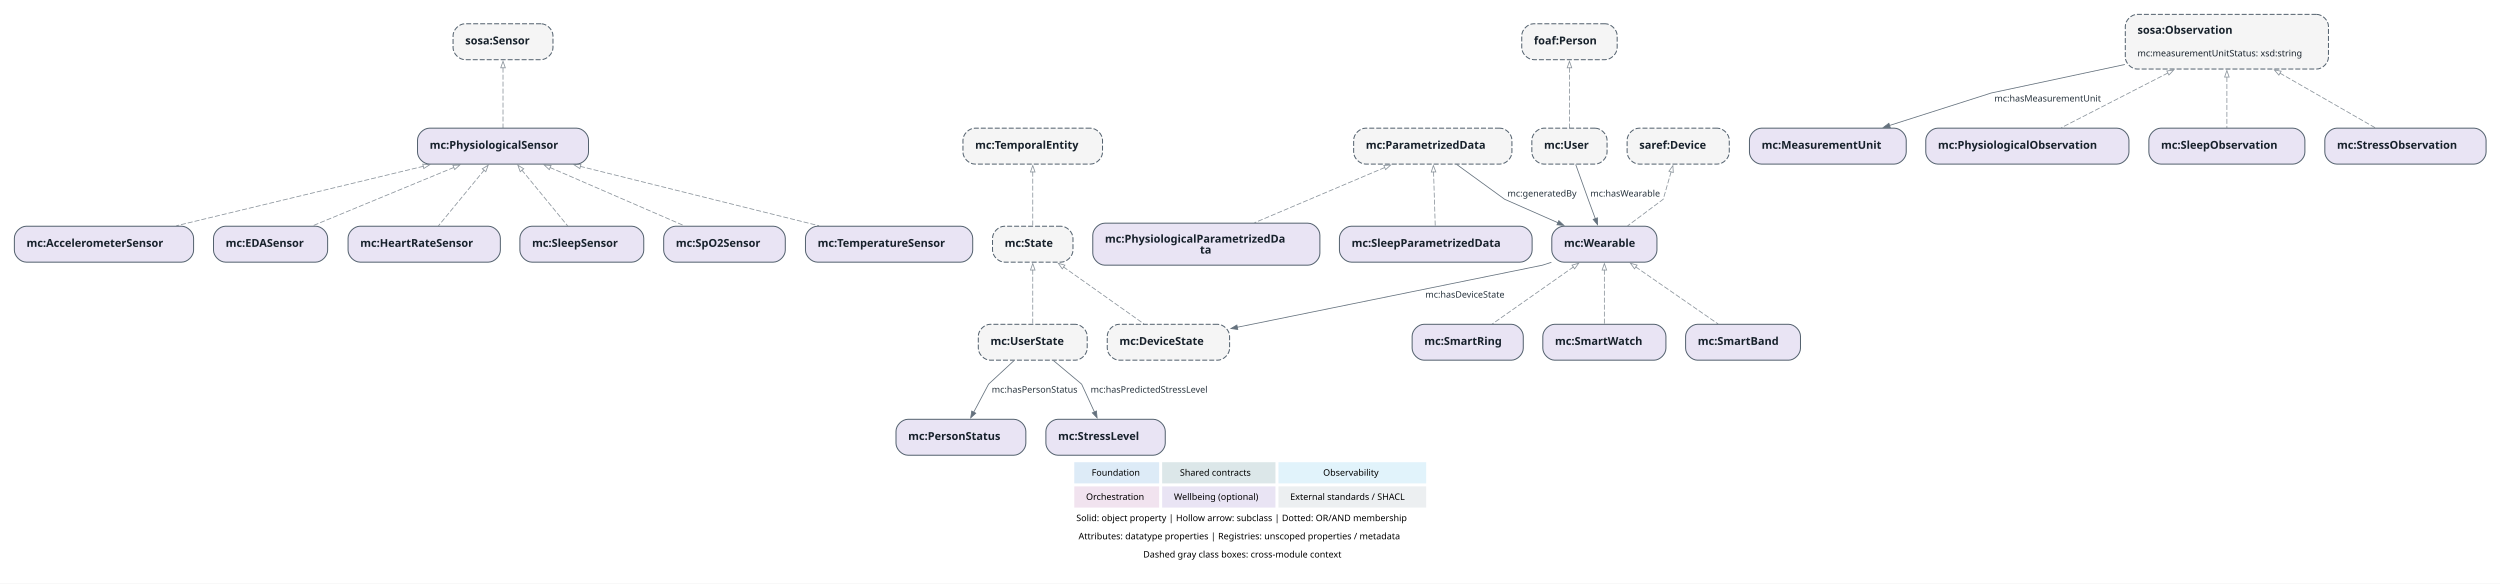
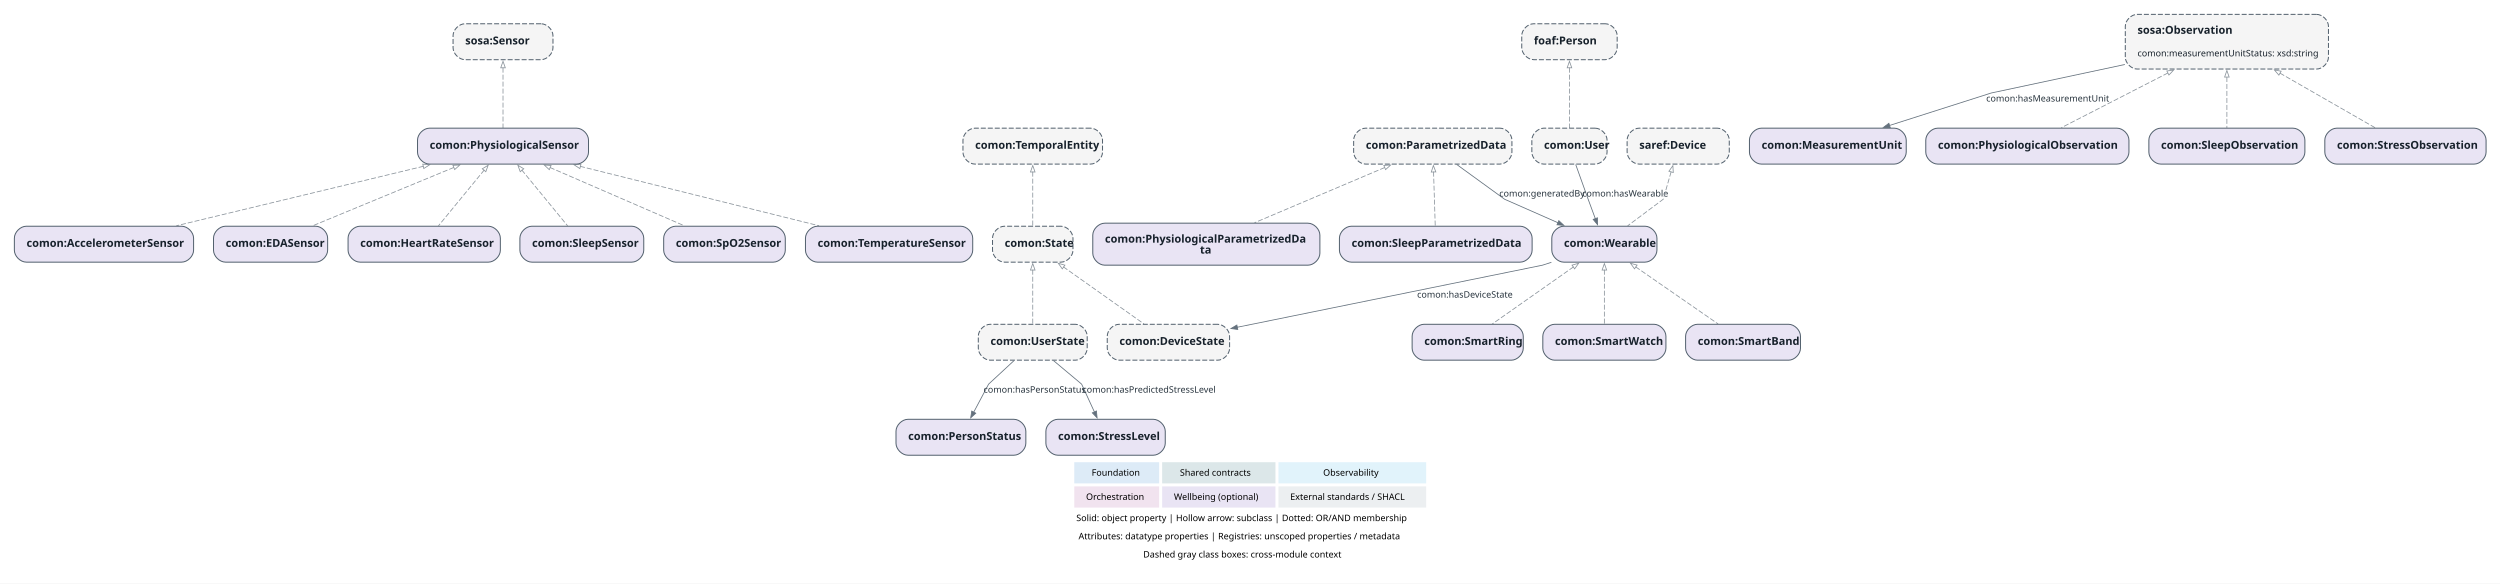
<svg xmlns="http://www.w3.org/2000/svg" xmlns:xlink="http://www.w3.org/1999/xlink" width="2506pt" height="585pt" viewBox="0.00 0.00 2506.00 585.00">
  <g id="graph0" class="graph" transform="scale(1 1) rotate(0) translate(14.4 570.56)">
    <polygon fill="white" stroke="none" points="-14.4,14.4 -14.4,-570.56 2492.05,-570.56 2492.05,14.4 -14.4,14.4" />
    <polygon fill="#ddebf7" stroke="none" points="1062.45,-86 1062.45,-107.25 1147.53,-107.25 1147.53,-86 1062.45,-86" />
    <text xml:space="preserve" text-anchor="start" x="1079.87" y="-93.7" font-family="sans-Serif" font-size="9.00">Foundation</text>
    <polygon fill="#dce7e9" stroke="none" points="1150.53,-86 1150.53,-107.25 1264.12,-107.25 1264.12,-86 1150.53,-86" />
    <text xml:space="preserve" text-anchor="start" x="1168.32" y="-93.7" font-family="sans-Serif" font-size="9.00">Shared contracts</text>
    <polygon fill="#e1f3fb" stroke="none" points="1267.12,-86 1267.12,-107.25 1415.2,-107.25 1415.2,-86 1267.12,-86" />
    <text xml:space="preserve" text-anchor="start" x="1311.91" y="-93.7" font-family="sans-Serif" font-size="9.00">Observability</text>
    <polygon fill="#f1e3ef" stroke="none" points="1062.45,-61.75 1062.45,-83 1147.53,-83 1147.53,-61.75 1062.45,-61.75" />
    <text xml:space="preserve" text-anchor="start" x="1074.24" y="-69.45" font-family="sans-Serif" font-size="9.00">Orchestration</text>
    <polygon fill="#e9e4f4" stroke="none" points="1150.53,-61.75 1150.53,-83 1264.12,-83 1264.12,-61.75 1150.53,-61.75" />
    <text xml:space="preserve" text-anchor="start" x="1162.32" y="-69.45" font-family="sans-Serif" font-size="9.00">Wellbeing (optional)</text>
    <polygon fill="#eceff1" stroke="none" points="1267.12,-61.75 1267.12,-83 1415.2,-83 1415.2,-61.75 1267.12,-61.75" />
    <text xml:space="preserve" text-anchor="start" x="1278.91" y="-69.45" font-family="sans-Serif" font-size="9.00">External standards / SHACL</text>
    <text xml:space="preserve" text-anchor="start" x="1064.45" y="-48.2" font-family="sans-Serif" font-size="9.00">Solid: object property | Hollow arrow: subclass | Dotted: OR/AND membership</text>
    <text xml:space="preserve" text-anchor="start" x="1066.7" y="-29.95" font-family="sans-Serif" font-size="9.00">Attributes: datatype properties | Registries: unscoped properties / metadata</text>
    <text xml:space="preserve" text-anchor="start" x="1131.57" y="-11.7" font-family="sans-Serif" font-size="9.00">Dashed gray class boxes: cross-module context</text>
    <g id="edge12" class="edge">
      <path fill="none" stroke="#8a939b" stroke-width="0.8" stroke-dasharray="5,2" d="M1373.72,-402.67C1335.27,-386.36 1281.61,-363.6 1243.11,-347.27" />
      <polygon fill="none" stroke="#8a939b" stroke-width="0.8" points="1372.73,-404.73 1379.6,-405.17 1374.51,-400.54 1372.73,-404.73" />
    </g>
    <g id="edge15" class="edge">
      <path fill="none" stroke="#8a939b" stroke-width="0.8" stroke-dasharray="5,2" d="M1422.59,-398.47C1423.12,-381.5 1423.81,-359.34 1424.28,-344.18" />
      <polygon fill="none" stroke="#8a939b" stroke-width="0.8" points="1420.33,-398.09 1422.4,-404.66 1424.88,-398.23 1420.33,-398.09" />
    </g>
    <g id="edge1" class="edge">
      <g id="a_edge1">
        <a xlink:title="http://example.org/monitoringcontinuum#generatedBy">
          <path fill="none" stroke="#64717d" stroke-width="0.8" d="M1445.8,-405.68C1466.74,-390.48 1493.82,-370.83 1493.82,-370.83 1493.82,-370.83 1521.23,-358.76 1547.35,-347.26" />
          <polygon fill="#64717d" stroke="#64717d" stroke-width="0.8" points="1548.16,-349.39 1553.19,-344.68 1546.33,-345.22 1548.16,-349.39" />
        </a>
      </g>
-       <text xml:space="preserve" text-anchor="middle" x="1531.32" y="-373.53" font-family="sans-Serif" font-size="9.00" fill="#26323c">mc:generatedBy</text>
+       <text xml:space="preserve" text-anchor="middle" x="1531.32" y="-373.53" font-family="sans-Serif" font-size="9.00" fill="#26323c">comon:generatedBy</text>
    </g>
    <g id="edge7" class="edge">
      <path fill="none" stroke="#8a939b" stroke-width="0.8" stroke-dasharray="5,2" d="M410.07,-403.88C337.83,-386.49 232.31,-361.09 162.4,-344.26" />
      <polygon fill="none" stroke="#8a939b" stroke-width="0.8" points="409.36,-406.05 416.21,-405.36 410.42,-401.63 409.36,-406.05" />
    </g>
    <g id="edge9" class="edge">
      <path fill="none" stroke="#8a939b" stroke-width="0.8" stroke-dasharray="5,2" d="M440.53,-402.71C398.57,-385.37 338.92,-360.72 299.1,-344.26" />
      <polygon fill="none" stroke="#8a939b" stroke-width="0.8" points="439.64,-404.8 446.51,-405.18 441.37,-400.59 439.64,-404.8" />
    </g>
    <g id="edge10" class="edge">
      <path fill="none" stroke="#8a939b" stroke-width="0.8" stroke-dasharray="5,2" d="M471.13,-400.29C457.03,-383.1 437.98,-359.89 425.09,-344.18" />
      <polygon fill="none" stroke="#8a939b" stroke-width="0.8" points="469.05,-401.35 474.93,-404.93 472.57,-398.46 469.05,-401.35" />
    </g>
    <g id="edge16" class="edge">
      <path fill="none" stroke="#8a939b" stroke-width="0.8" stroke-dasharray="5,2" d="M508.52,-400.29C522.62,-383.1 541.67,-359.89 554.56,-344.18" />
      <polygon fill="none" stroke="#8a939b" stroke-width="0.8" points="507.08,-398.46 504.72,-404.93 510.6,-401.35 507.08,-398.46" />
    </g>
    <g id="edge20" class="edge">
      <path fill="none" stroke="#8a939b" stroke-width="0.8" stroke-dasharray="5,2" d="M536.79,-402.71C576.78,-385.37 633.61,-360.72 671.55,-344.26" />
      <polygon fill="none" stroke="#8a939b" stroke-width="0.8" points="536.2,-400.49 531.14,-405.16 538.01,-404.66 536.2,-400.49" />
    </g>
    <g id="edge23" class="edge">
      <path fill="none" stroke="#8a939b" stroke-width="0.8" stroke-dasharray="5,2" d="M566.99,-403.88C636.88,-386.49 738.97,-361.09 806.61,-344.26" />
      <polygon fill="none" stroke="#8a939b" stroke-width="0.8" points="566.84,-401.57 561.08,-405.35 567.94,-405.99 566.84,-401.57" />
    </g>
    <g id="edge8" class="edge">
      <path fill="none" stroke="#8a939b" stroke-width="0.8" stroke-dasharray="5,2" d="M1051.46,-303.1C1075.91,-285.79 1109.72,-261.85 1132.38,-245.81" />
      <polygon fill="none" stroke="#8a939b" stroke-width="0.8" points="1050.43,-301.04 1046.44,-306.65 1053.06,-304.75 1050.43,-301.04" />
    </g>
    <g id="edge25" class="edge">
      <path fill="none" stroke="#8a939b" stroke-width="0.8" stroke-dasharray="5,2" d="M1020.82,-300.18C1020.82,-283.21 1020.82,-261.05 1020.82,-245.89" />
      <polygon fill="none" stroke="#8a939b" stroke-width="0.8" points="1018.55,-299.86 1020.83,-306.36 1023.1,-299.86 1018.55,-299.86" />
    </g>
    <g id="edge21" class="edge">
      <path fill="none" stroke="#8a939b" stroke-width="0.8" stroke-dasharray="5,2" d="M1020.82,-398.47C1020.82,-381.5 1020.82,-359.34 1020.82,-344.18" />
      <polygon fill="none" stroke="#8a939b" stroke-width="0.8" points="1018.55,-398.15 1020.83,-404.65 1023.1,-398.15 1018.55,-398.15" />
    </g>
    <g id="edge6" class="edge">
      <g id="a_edge6">
        <a xlink:title="http://example.org/monitoringcontinuum#hasWearable">
          <path fill="none" stroke="#64717d" stroke-width="0.8" d="M1565.07,-405.68C1570.52,-390.48 1577.57,-370.83 1577.57,-370.83 1577.57,-370.83 1581.06,-361.37 1584.81,-351.22" />
          <polygon fill="#64717d" stroke="#64717d" stroke-width="0.8" points="1586.87,-352.22 1586.98,-345.33 1582.6,-350.64 1586.87,-352.22" />
        </a>
      </g>
-       <text xml:space="preserve" text-anchor="middle" x="1614.7" y="-373.53" font-family="sans-Serif" font-size="9.00" fill="#26323c">mc:hasWearable</text>
+       <text xml:space="preserve" text-anchor="middle" x="1614.7" y="-373.53" font-family="sans-Serif" font-size="9.00" fill="#26323c">comon:hasWearable</text>
    </g>
    <g id="edge4" class="edge">
      <g id="a_edge4">
        <a xlink:title="http://example.org/monitoringcontinuum#hasPersonStatus">
          <path fill="none" stroke="#64717d" stroke-width="0.8" d="M1002.06,-209.11C990,-197.94 976.57,-185.5 976.57,-185.5 976.57,-185.5 968.87,-170.99 961.58,-157.26" />
          <polygon fill="#64717d" stroke="#64717d" stroke-width="0.8" points="963.69,-156.39 958.63,-151.72 959.67,-158.53 963.69,-156.39" />
        </a>
      </g>
-       <text xml:space="preserve" text-anchor="middle" x="1022.7" y="-176.95" font-family="sans-Serif" font-size="9.00" fill="#26323c">mc:hasPersonStatus</text>
+       <text xml:space="preserve" text-anchor="middle" x="1022.7" y="-176.95" font-family="sans-Serif" font-size="9.00" fill="#26323c">comon:hasPersonStatus</text>
    </g>
    <g id="edge5" class="edge">
      <g id="a_edge5">
        <a xlink:title="http://example.org/monitoringcontinuum#hasPredictedStressLevel">
          <path fill="none" stroke="#64717d" stroke-width="0.8" d="M1041.61,-209.11C1054.96,-197.94 1069.82,-185.5 1069.82,-185.5 1069.82,-185.5 1076.37,-171.25 1082.63,-157.63" />
          <polygon fill="#64717d" stroke="#64717d" stroke-width="0.8" points="1084.68,-158.61 1085.33,-151.75 1080.55,-156.71 1084.68,-158.61" />
        </a>
      </g>
-       <text xml:space="preserve" text-anchor="middle" x="1137.42" y="-176.95" font-family="sans-Serif" font-size="9.00" fill="#26323c">mc:hasPredictedStressLevel</text>
+       <text xml:space="preserve" text-anchor="middle" x="1137.42" y="-176.95" font-family="sans-Serif" font-size="9.00" fill="#26323c">comon:hasPredictedStressLevel</text>
    </g>
    <g id="edge2" class="edge">
      <g id="a_edge2">
        <a xlink:title="http://example.org/monitoringcontinuum#hasDeviceState">
          <path fill="none" stroke="#64717d" stroke-width="0.8" d="M1540.71,-307.62C1535.35,-305.89 1531.82,-304.75 1531.82,-304.75 1531.82,-304.75 1333.91,-264.51 1225.65,-242.49" />
          <polygon fill="#64717d" stroke="#64717d" stroke-width="0.8" points="1226.34,-240.31 1219.52,-241.25 1225.43,-244.77 1226.34,-240.31" />
        </a>
      </g>
-       <text xml:space="preserve" text-anchor="middle" x="1454.03" y="-272.2" font-family="sans-Serif" font-size="9.00" fill="#26323c">mc:hasDeviceState</text>
+       <text xml:space="preserve" text-anchor="middle" x="1454.03" y="-272.2" font-family="sans-Serif" font-size="9.00" fill="#26323c">comon:hasDeviceState</text>
    </g>
    <g id="edge17" class="edge">
      <path fill="none" stroke="#8a939b" stroke-width="0.8" stroke-dasharray="5,2" d="M1625.13,-303.1C1650.13,-285.79 1684.68,-261.85 1707.84,-245.81" />
      <polygon fill="none" stroke="#8a939b" stroke-width="0.8" points="1624.04,-301.09 1619.99,-306.66 1626.63,-304.83 1624.04,-301.09" />
    </g>
    <g id="edge18" class="edge">
      <path fill="none" stroke="#8a939b" stroke-width="0.8" stroke-dasharray="5,2" d="M1562.97,-303.1C1538.33,-285.79 1504.28,-261.85 1481.45,-245.81" />
      <polygon fill="none" stroke="#8a939b" stroke-width="0.8" points="1561.4,-304.78 1568.02,-306.66 1564.01,-301.06 1561.4,-304.78" />
    </g>
    <g id="edge19" class="edge">
      <path fill="none" stroke="#8a939b" stroke-width="0.8" stroke-dasharray="5,2" d="M1593.82,-300.18C1593.82,-283.21 1593.82,-261.05 1593.82,-245.89" />
      <polygon fill="none" stroke="#8a939b" stroke-width="0.8" points="1591.55,-299.86 1593.83,-306.36 1596.1,-299.86 1591.55,-299.86" />
    </g>
    <g id="edge3" class="edge">
      <g id="a_edge3">
        <a xlink:title="http://example.org/monitoringcontinuum#hasMeasurementUnit">
          <path fill="none" stroke="#64717d" stroke-width="0.8" d="M2115.58,-505.93C2051.73,-492.3 1981.57,-477.33 1981.57,-477.33 1981.57,-477.33 1925.85,-459.55 1879.42,-444.73" />
          <polygon fill="#64717d" stroke="#64717d" stroke-width="0.8" points="1880.39,-442.66 1873.5,-442.85 1879.01,-446.99 1880.39,-442.66" />
        </a>
      </g>
-       <text xml:space="preserve" text-anchor="middle" x="2038.2" y="-468.78" font-family="sans-Serif" font-size="9.00" fill="#26323c">mc:hasMeasurementUnit</text>
+       <text xml:space="preserve" text-anchor="middle" x="2038.2" y="-468.78" font-family="sans-Serif" font-size="9.00" fill="#26323c">comon:hasMeasurementUnit</text>
    </g>
    <g id="edge11" class="edge">
      <path fill="none" stroke="#8a939b" stroke-width="0.8" stroke-dasharray="5,2" d="M2158.69,-497.39C2123.9,-479.53 2081.13,-457.58 2051.91,-442.57" />
      <polygon fill="none" stroke="#8a939b" stroke-width="0.8" points="2157.64,-499.41 2164.46,-500.35 2159.72,-495.36 2157.64,-499.41" />
    </g>
    <g id="edge14" class="edge">
      <path fill="none" stroke="#8a939b" stroke-width="0.8" stroke-dasharray="5,2" d="M2217.82,-493.39C2217.82,-476.23 2217.82,-456.22 2217.82,-442.31" />
      <polygon fill="none" stroke="#8a939b" stroke-width="0.8" points="2215.55,-493.33 2217.83,-499.83 2220.1,-493.33 2215.55,-493.33" />
    </g>
    <g id="edge22" class="edge">
      <path fill="none" stroke="#8a939b" stroke-width="0.8" stroke-dasharray="5,2" d="M2270.93,-497.29C2302.11,-479.4 2340.4,-457.44 2366.51,-442.47" />
      <polygon fill="none" stroke="#8a939b" stroke-width="0.8" points="2269.94,-495.23 2265.44,-500.44 2272.21,-499.18 2269.94,-495.23" />
    </g>
    <g id="edge13" class="edge">
      <path fill="none" stroke="#8a939b" stroke-width="0.8" stroke-dasharray="5,2" d="M489.82,-502.73C489.82,-483.96 489.82,-458.77 489.82,-442.24" />
      <polygon fill="none" stroke="#8a939b" stroke-width="0.8" points="487.55,-502.62 489.83,-509.12 492.1,-502.62 487.55,-502.62" />
    </g>
    <g id="edge24" class="edge">
      <path fill="none" stroke="#8a939b" stroke-width="0.8" stroke-dasharray="5,2" d="M1558.82,-502.73C1558.82,-483.96 1558.82,-458.77 1558.82,-442.24" />
      <polygon fill="none" stroke="#8a939b" stroke-width="0.8" points="1556.55,-502.62 1558.83,-509.12 1561.1,-502.62 1556.55,-502.62" />
    </g>
    <g id="edge26" class="edge">
      <path fill="none" stroke="#8a939b" stroke-width="0.8" stroke-dasharray="5,2" d="M1660.72,-398.32C1656.84,-384.82 1652.82,-370.83 1652.82,-370.83 1652.82,-370.83 1633.63,-356.51 1617.14,-344.2" />
      <polygon fill="none" stroke="#8a939b" stroke-width="0.8" points="1658.52,-398.9 1662.5,-404.52 1662.89,-397.64 1658.52,-398.9" />
    </g>
    <g id="node1" class="node">
      <g id="a_node1">
        <a xlink:title="http://example.org/monitoringcontinuum#AccelerometerSensor">
          <path fill="#e9e4f4" stroke="#52606d" d="M167.65,-343.79C167.65,-343.79 12,-343.79 12,-343.79 6,-343.79 0,-337.79 0,-331.79 0,-331.79 0,-319.79 0,-319.79 0,-313.79 6,-307.79 12,-307.79 12,-307.79 167.65,-307.79 167.65,-307.79 173.65,-307.79 179.65,-313.79 179.65,-319.79 179.65,-319.79 179.65,-331.79 179.65,-331.79 179.65,-337.79 173.65,-343.79 167.65,-343.79" />
          <polygon fill="#e9e4f4" stroke="none" points="7.2,-314.04 7.2,-337.54 172.45,-337.54 172.45,-314.04 7.2,-314.04" />
-           <text xml:space="preserve" text-anchor="start" x="12.2" y="-323.09" font-family="sans-Serif" font-weight="bold" font-size="11.00" fill="#17212b">mc:AccelerometerSensor</text>
+           <text xml:space="preserve" text-anchor="start" x="12.2" y="-323.09" font-family="sans-Serif" font-weight="bold" font-size="11.00" fill="#17212b">comon:AccelerometerSensor</text>
        </a>
      </g>
    </g>
    <g id="node2" class="node">
      <g id="a_node2">
        <a xlink:title="http://example.org/monitoringcontinuum#DeviceState">
          <path fill="#f5f5f5" stroke="#52606d" stroke-dasharray="5,2" d="M1206.15,-245.5C1206.15,-245.5 1107.5,-245.5 1107.5,-245.5 1101.5,-245.5 1095.5,-239.5 1095.5,-233.5 1095.5,-233.5 1095.5,-221.5 1095.5,-221.5 1095.5,-215.5 1101.5,-209.5 1107.5,-209.5 1107.5,-209.5 1206.15,-209.5 1206.15,-209.5 1212.15,-209.5 1218.15,-215.5 1218.15,-221.5 1218.15,-221.5 1218.15,-233.5 1218.15,-233.5 1218.15,-239.5 1212.15,-245.5 1206.15,-245.5" />
          <polygon fill="#f5f5f5" stroke="none" points="1102.7,-215.75 1102.7,-239.25 1210.95,-239.25 1210.95,-215.75 1102.7,-215.75" />
-           <text xml:space="preserve" text-anchor="start" x="1107.7" y="-224.8" font-family="sans-Serif" font-weight="bold" font-size="11.00" fill="#17212b">mc:DeviceState</text>
+           <text xml:space="preserve" text-anchor="start" x="1107.7" y="-224.8" font-family="sans-Serif" font-weight="bold" font-size="11.00" fill="#17212b">comon:DeviceState</text>
        </a>
      </g>
    </g>
    <g id="node3" class="node">
      <g id="a_node3">
        <a xlink:title="http://example.org/monitoringcontinuum#EDASensor">
          <path fill="#e9e4f4" stroke="#52606d" d="M302.02,-343.79C302.02,-343.79 211.62,-343.79 211.62,-343.79 205.62,-343.79 199.62,-337.79 199.62,-331.79 199.62,-331.79 199.62,-319.79 199.62,-319.79 199.62,-313.79 205.62,-307.79 211.62,-307.79 211.62,-307.79 302.02,-307.79 302.02,-307.79 308.02,-307.79 314.02,-313.79 314.02,-319.79 314.02,-319.79 314.02,-331.79 314.02,-331.79 314.02,-337.79 308.02,-343.79 302.02,-343.79" />
          <polygon fill="#e9e4f4" stroke="none" points="206.82,-314.04 206.82,-337.54 306.82,-337.54 306.82,-314.04 206.82,-314.04" />
-           <text xml:space="preserve" text-anchor="start" x="211.82" y="-323.09" font-family="sans-Serif" font-weight="bold" font-size="11.00" fill="#17212b">mc:EDASensor</text>
+           <text xml:space="preserve" text-anchor="start" x="211.82" y="-323.09" font-family="sans-Serif" font-weight="bold" font-size="11.00" fill="#17212b">comon:EDASensor</text>
        </a>
      </g>
    </g>
    <g id="node4" class="node">
      <g id="a_node4">
        <a xlink:title="http://example.org/monitoringcontinuum#HeartRateSensor">
          <path fill="#e9e4f4" stroke="#52606d" d="M475.15,-343.79C475.15,-343.79 346.5,-343.79 346.5,-343.79 340.5,-343.79 334.5,-337.79 334.5,-331.79 334.5,-331.79 334.5,-319.79 334.5,-319.79 334.5,-313.79 340.5,-307.79 346.5,-307.79 346.5,-307.79 475.15,-307.79 475.15,-307.79 481.15,-307.79 487.15,-313.79 487.15,-319.79 487.15,-319.79 487.15,-331.79 487.15,-331.79 487.15,-337.79 481.15,-343.79 475.15,-343.79" />
          <polygon fill="#e9e4f4" stroke="none" points="341.7,-314.04 341.7,-337.54 479.95,-337.54 479.95,-314.04 341.7,-314.04" />
-           <text xml:space="preserve" text-anchor="start" x="346.7" y="-323.09" font-family="sans-Serif" font-weight="bold" font-size="11.00" fill="#17212b">mc:HeartRateSensor</text>
+           <text xml:space="preserve" text-anchor="start" x="346.7" y="-323.09" font-family="sans-Serif" font-weight="bold" font-size="11.00" fill="#17212b">comon:HeartRateSensor</text>
        </a>
      </g>
    </g>
    <g id="node5" class="node">
      <g id="a_node5">
        <a xlink:title="http://example.org/monitoringcontinuum#MeasurementUnit">
          <path fill="#e9e4f4" stroke="#52606d" d="M1884.4,-442.08C1884.4,-442.08 1751.25,-442.08 1751.25,-442.08 1745.25,-442.08 1739.25,-436.08 1739.25,-430.08 1739.25,-430.08 1739.25,-418.08 1739.25,-418.08 1739.25,-412.08 1745.25,-406.08 1751.25,-406.08 1751.25,-406.08 1884.4,-406.08 1884.4,-406.08 1890.4,-406.08 1896.4,-412.08 1896.4,-418.08 1896.4,-418.08 1896.4,-430.08 1896.4,-430.08 1896.4,-436.08 1890.4,-442.08 1884.4,-442.08" />
          <polygon fill="#e9e4f4" stroke="none" points="1746.45,-412.33 1746.45,-435.83 1889.2,-435.83 1889.2,-412.33 1746.45,-412.33" />
-           <text xml:space="preserve" text-anchor="start" x="1751.45" y="-421.38" font-family="sans-Serif" font-weight="bold" font-size="11.00" fill="#17212b">mc:MeasurementUnit</text>
+           <text xml:space="preserve" text-anchor="start" x="1751.45" y="-421.38" font-family="sans-Serif" font-weight="bold" font-size="11.00" fill="#17212b">comon:MeasurementUnit</text>
        </a>
      </g>
    </g>
    <g id="node6" class="node">
      <g id="a_node6">
        <a xlink:title="http://example.org/monitoringcontinuum#ParametrizedData">
          <path fill="#f5f5f5" stroke="#52606d" stroke-dasharray="5,2" d="M1489.15,-442.08C1489.15,-442.08 1354.5,-442.08 1354.5,-442.08 1348.5,-442.08 1342.5,-436.08 1342.5,-430.08 1342.5,-430.08 1342.5,-418.08 1342.5,-418.08 1342.5,-412.08 1348.5,-406.08 1354.5,-406.08 1354.5,-406.08 1489.15,-406.08 1489.15,-406.08 1495.15,-406.08 1501.15,-412.08 1501.15,-418.08 1501.15,-418.08 1501.15,-430.08 1501.15,-430.08 1501.15,-436.08 1495.15,-442.08 1489.15,-442.08" />
          <polygon fill="#f5f5f5" stroke="none" points="1349.7,-412.33 1349.7,-435.83 1493.95,-435.83 1493.95,-412.33 1349.7,-412.33" />
-           <text xml:space="preserve" text-anchor="start" x="1354.7" y="-421.38" font-family="sans-Serif" font-weight="bold" font-size="11.00" fill="#17212b">mc:ParametrizedData</text>
+           <text xml:space="preserve" text-anchor="start" x="1354.7" y="-421.38" font-family="sans-Serif" font-weight="bold" font-size="11.00" fill="#17212b">comon:ParametrizedData</text>
        </a>
      </g>
    </g>
    <g id="node7" class="node">
      <g id="a_node7">
        <a xlink:title="http://example.org/monitoringcontinuum#PersonStatus">
          <path fill="#e9e4f4" stroke="#52606d" d="M1001.9,-150.25C1001.9,-150.25 895.75,-150.25 895.75,-150.25 889.75,-150.25 883.75,-144.25 883.75,-138.25 883.75,-138.25 883.75,-126.25 883.75,-126.25 883.75,-120.25 889.75,-114.25 895.75,-114.25 895.75,-114.25 1001.9,-114.25 1001.9,-114.25 1007.9,-114.25 1013.9,-120.25 1013.9,-126.25 1013.9,-126.25 1013.9,-138.25 1013.9,-138.25 1013.9,-144.25 1007.9,-150.25 1001.9,-150.25" />
          <polygon fill="#e9e4f4" stroke="none" points="890.95,-120.5 890.95,-144 1006.7,-144 1006.7,-120.5 890.95,-120.5" />
-           <text xml:space="preserve" text-anchor="start" x="895.95" y="-129.55" font-family="sans-Serif" font-weight="bold" font-size="11.00" fill="#17212b">mc:PersonStatus</text>
+           <text xml:space="preserve" text-anchor="start" x="895.95" y="-129.55" font-family="sans-Serif" font-weight="bold" font-size="11.00" fill="#17212b">comon:PersonStatus</text>
        </a>
      </g>
    </g>
    <g id="node8" class="node">
      <g id="a_node8">
        <a xlink:title="http://example.org/monitoringcontinuum#PhysiologicalObservation">
          <path fill="#e9e4f4" stroke="#52606d" d="M2107.65,-442.08C2107.65,-442.08 1928,-442.08 1928,-442.08 1922,-442.08 1916,-436.08 1916,-430.08 1916,-430.08 1916,-418.08 1916,-418.08 1916,-412.08 1922,-406.08 1928,-406.08 1928,-406.08 2107.65,-406.08 2107.65,-406.08 2113.65,-406.08 2119.65,-412.08 2119.65,-418.08 2119.65,-418.08 2119.65,-430.08 2119.65,-430.08 2119.65,-436.08 2113.65,-442.08 2107.65,-442.08" />
          <polygon fill="#e9e4f4" stroke="none" points="1923.2,-412.33 1923.2,-435.83 2112.45,-435.83 2112.45,-412.33 1923.2,-412.33" />
-           <text xml:space="preserve" text-anchor="start" x="1928.2" y="-421.38" font-family="sans-Serif" font-weight="bold" font-size="11.00" fill="#17212b">mc:PhysiologicalObservation</text>
+           <text xml:space="preserve" text-anchor="start" x="1928.2" y="-421.38" font-family="sans-Serif" font-weight="bold" font-size="11.00" fill="#17212b">comon:PhysiologicalObservation</text>
        </a>
      </g>
    </g>
    <g id="node9" class="node">
      <g id="a_node9">
        <a xlink:title="http://example.org/monitoringcontinuum#PhysiologicalParametrizedData">
          <path fill="#e9e4f4" stroke="#52606d" d="M1296.65,-346.83C1296.65,-346.83 1093,-346.83 1093,-346.83 1087,-346.83 1081,-340.83 1081,-334.83 1081,-334.83 1081,-316.75 1081,-316.75 1081,-310.75 1087,-304.75 1093,-304.75 1093,-304.75 1296.65,-304.75 1296.65,-304.75 1302.65,-304.75 1308.65,-310.75 1308.65,-316.75 1308.65,-316.75 1308.65,-334.83 1308.65,-334.83 1308.65,-340.83 1302.65,-346.83 1296.65,-346.83" />
          <polygon fill="#e9e4f4" stroke="none" points="1088.2,-309.79 1088.2,-341.79 1301.45,-341.79 1301.45,-309.79 1088.2,-309.79" />
-           <text xml:space="preserve" text-anchor="start" x="1093.2" y="-327.34" font-family="sans-Serif" font-weight="bold" font-size="11.00" fill="#17212b">mc:PhysiologicalParametrizedDa</text>
+           <text xml:space="preserve" text-anchor="start" x="1093.2" y="-327.34" font-family="sans-Serif" font-weight="bold" font-size="11.00" fill="#17212b">comon:PhysiologicalParametrizedDa</text>
          <text xml:space="preserve" text-anchor="start" x="1188.45" y="-316.34" font-family="sans-Serif" font-weight="bold" font-size="11.00" fill="#17212b">ta</text>
        </a>
      </g>
    </g>
    <g id="node10" class="node">
      <g id="a_node10">
        <a xlink:title="http://example.org/monitoringcontinuum#PhysiologicalSensor">
          <path fill="#e9e4f4" stroke="#52606d" d="M563.52,-442.08C563.52,-442.08 416.12,-442.08 416.12,-442.08 410.12,-442.08 404.12,-436.08 404.12,-430.08 404.12,-430.08 404.12,-418.08 404.12,-418.08 404.12,-412.08 410.12,-406.08 416.12,-406.08 416.12,-406.08 563.52,-406.08 563.52,-406.08 569.52,-406.08 575.52,-412.08 575.52,-418.08 575.52,-418.08 575.52,-430.08 575.52,-430.08 575.52,-436.08 569.52,-442.08 563.52,-442.08" />
          <polygon fill="#e9e4f4" stroke="none" points="411.32,-412.33 411.32,-435.83 568.32,-435.83 568.32,-412.33 411.32,-412.33" />
-           <text xml:space="preserve" text-anchor="start" x="416.32" y="-421.38" font-family="sans-Serif" font-weight="bold" font-size="11.00" fill="#17212b">mc:PhysiologicalSensor</text>
+           <text xml:space="preserve" text-anchor="start" x="416.32" y="-421.38" font-family="sans-Serif" font-weight="bold" font-size="11.00" fill="#17212b">comon:PhysiologicalSensor</text>
        </a>
      </g>
    </g>
    <g id="node11" class="node">
      <g id="a_node11">
        <a xlink:title="http://example.org/monitoringcontinuum#SleepObservation">
          <path fill="#e9e4f4" stroke="#52606d" d="M2284.02,-442.08C2284.02,-442.08 2151.62,-442.08 2151.62,-442.08 2145.62,-442.08 2139.62,-436.08 2139.62,-430.08 2139.62,-430.08 2139.62,-418.08 2139.62,-418.08 2139.62,-412.08 2145.62,-406.08 2151.62,-406.08 2151.62,-406.08 2284.02,-406.08 2284.02,-406.08 2290.02,-406.08 2296.02,-412.08 2296.02,-418.08 2296.02,-418.08 2296.02,-430.08 2296.02,-430.08 2296.02,-436.08 2290.02,-442.08 2284.02,-442.08" />
          <polygon fill="#e9e4f4" stroke="none" points="2146.82,-412.33 2146.82,-435.83 2288.82,-435.83 2288.82,-412.33 2146.82,-412.33" />
-           <text xml:space="preserve" text-anchor="start" x="2151.82" y="-421.38" font-family="sans-Serif" font-weight="bold" font-size="11.00" fill="#17212b">mc:SleepObservation</text>
+           <text xml:space="preserve" text-anchor="start" x="2151.82" y="-421.38" font-family="sans-Serif" font-weight="bold" font-size="11.00" fill="#17212b">comon:SleepObservation</text>
        </a>
      </g>
    </g>
    <g id="node12" class="node">
      <g id="a_node12">
        <a xlink:title="http://example.org/monitoringcontinuum#SleepParametrizedData">
          <path fill="#e9e4f4" stroke="#52606d" d="M1509.4,-343.79C1509.4,-343.79 1340.25,-343.79 1340.25,-343.79 1334.25,-343.79 1328.25,-337.79 1328.25,-331.79 1328.25,-331.79 1328.25,-319.79 1328.25,-319.79 1328.25,-313.79 1334.25,-307.79 1340.25,-307.79 1340.25,-307.79 1509.4,-307.79 1509.4,-307.79 1515.4,-307.79 1521.4,-313.79 1521.4,-319.79 1521.4,-319.79 1521.4,-331.79 1521.4,-331.79 1521.4,-337.79 1515.4,-343.79 1509.4,-343.79" />
          <polygon fill="#e9e4f4" stroke="none" points="1335.45,-314.04 1335.45,-337.54 1514.2,-337.54 1514.2,-314.04 1335.45,-314.04" />
-           <text xml:space="preserve" text-anchor="start" x="1340.45" y="-323.09" font-family="sans-Serif" font-weight="bold" font-size="11.00" fill="#17212b">mc:SleepParametrizedData</text>
+           <text xml:space="preserve" text-anchor="start" x="1340.45" y="-323.09" font-family="sans-Serif" font-weight="bold" font-size="11.00" fill="#17212b">comon:SleepParametrizedData</text>
        </a>
      </g>
    </g>
    <g id="node13" class="node">
      <g id="a_node13">
        <a xlink:title="http://example.org/monitoringcontinuum#SleepSensor">
          <path fill="#e9e4f4" stroke="#52606d" d="M618.9,-343.79C618.9,-343.79 518.75,-343.79 518.75,-343.79 512.75,-343.79 506.75,-337.79 506.75,-331.79 506.75,-331.79 506.75,-319.79 506.75,-319.79 506.75,-313.79 512.75,-307.79 518.75,-307.79 518.75,-307.79 618.9,-307.79 618.9,-307.79 624.9,-307.79 630.9,-313.79 630.9,-319.79 630.9,-319.79 630.9,-331.79 630.9,-331.79 630.9,-337.79 624.9,-343.79 618.9,-343.79" />
          <polygon fill="#e9e4f4" stroke="none" points="513.95,-314.04 513.95,-337.54 623.7,-337.54 623.7,-314.04 513.95,-314.04" />
-           <text xml:space="preserve" text-anchor="start" x="518.95" y="-323.09" font-family="sans-Serif" font-weight="bold" font-size="11.00" fill="#17212b">mc:SleepSensor</text>
+           <text xml:space="preserve" text-anchor="start" x="518.95" y="-323.09" font-family="sans-Serif" font-weight="bold" font-size="11.00" fill="#17212b">comon:SleepSensor</text>
        </a>
      </g>
    </g>
    <g id="node14" class="node">
      <g id="a_node14">
        <a xlink:title="http://example.org/monitoringcontinuum#SmartBand">
          <path fill="#e9e4f4" stroke="#52606d" d="M1778.4,-245.5C1778.4,-245.5 1687.25,-245.5 1687.25,-245.5 1681.25,-245.5 1675.25,-239.5 1675.25,-233.5 1675.25,-233.5 1675.25,-221.5 1675.25,-221.5 1675.25,-215.5 1681.25,-209.5 1687.25,-209.5 1687.25,-209.5 1778.4,-209.5 1778.4,-209.5 1784.4,-209.5 1790.4,-215.5 1790.4,-221.5 1790.4,-221.5 1790.4,-233.5 1790.4,-233.5 1790.4,-239.5 1784.4,-245.5 1778.4,-245.5" />
          <polygon fill="#e9e4f4" stroke="none" points="1682.45,-215.75 1682.45,-239.25 1783.2,-239.25 1783.2,-215.75 1682.45,-215.75" />
-           <text xml:space="preserve" text-anchor="start" x="1687.45" y="-224.8" font-family="sans-Serif" font-weight="bold" font-size="11.00" fill="#17212b">mc:SmartBand</text>
+           <text xml:space="preserve" text-anchor="start" x="1687.45" y="-224.8" font-family="sans-Serif" font-weight="bold" font-size="11.00" fill="#17212b">comon:SmartBand</text>
        </a>
      </g>
    </g>
    <g id="node15" class="node">
      <g id="a_node15">
        <a xlink:title="http://example.org/monitoringcontinuum#SmartRing">
          <path fill="#e9e4f4" stroke="#52606d" d="M1500.52,-245.5C1500.52,-245.5 1413.12,-245.5 1413.12,-245.5 1407.12,-245.5 1401.12,-239.5 1401.12,-233.5 1401.12,-233.5 1401.12,-221.5 1401.12,-221.5 1401.12,-215.5 1407.12,-209.5 1413.12,-209.5 1413.12,-209.5 1500.52,-209.5 1500.52,-209.5 1506.52,-209.5 1512.52,-215.5 1512.52,-221.5 1512.52,-221.5 1512.52,-233.5 1512.52,-233.5 1512.52,-239.5 1506.52,-245.5 1500.52,-245.5" />
          <polygon fill="#e9e4f4" stroke="none" points="1408.32,-215.75 1408.32,-239.25 1505.32,-239.25 1505.32,-215.75 1408.32,-215.75" />
-           <text xml:space="preserve" text-anchor="start" x="1413.32" y="-224.8" font-family="sans-Serif" font-weight="bold" font-size="11.00" fill="#17212b">mc:SmartRing</text>
+           <text xml:space="preserve" text-anchor="start" x="1413.32" y="-224.8" font-family="sans-Serif" font-weight="bold" font-size="11.00" fill="#17212b">comon:SmartRing</text>
        </a>
      </g>
    </g>
    <g id="node16" class="node">
      <g id="a_node16">
        <a xlink:title="http://example.org/monitoringcontinuum#SmartWatch">
          <path fill="#e9e4f4" stroke="#52606d" d="M1643.52,-245.5C1643.52,-245.5 1544.12,-245.5 1544.12,-245.5 1538.12,-245.5 1532.12,-239.5 1532.12,-233.5 1532.12,-233.5 1532.12,-221.5 1532.12,-221.5 1532.12,-215.5 1538.12,-209.5 1544.12,-209.5 1544.12,-209.5 1643.52,-209.5 1643.52,-209.5 1649.52,-209.5 1655.52,-215.5 1655.52,-221.5 1655.52,-221.5 1655.52,-233.5 1655.52,-233.5 1655.52,-239.5 1649.52,-245.5 1643.52,-245.5" />
          <polygon fill="#e9e4f4" stroke="none" points="1539.32,-215.75 1539.32,-239.25 1648.32,-239.25 1648.32,-215.75 1539.32,-215.75" />
-           <text xml:space="preserve" text-anchor="start" x="1544.32" y="-224.8" font-family="sans-Serif" font-weight="bold" font-size="11.00" fill="#17212b">mc:SmartWatch</text>
+           <text xml:space="preserve" text-anchor="start" x="1544.32" y="-224.8" font-family="sans-Serif" font-weight="bold" font-size="11.00" fill="#17212b">comon:SmartWatch</text>
        </a>
      </g>
    </g>
    <g id="node17" class="node">
      <g id="a_node17">
        <a xlink:title="http://example.org/monitoringcontinuum#SpO2Sensor">
          <path fill="#e9e4f4" stroke="#52606d" d="M760.77,-343.79C760.77,-343.79 662.87,-343.79 662.87,-343.79 656.87,-343.79 650.87,-337.79 650.87,-331.79 650.87,-331.79 650.87,-319.79 650.87,-319.79 650.87,-313.79 656.87,-307.79 662.87,-307.79 662.87,-307.79 760.77,-307.79 760.77,-307.79 766.77,-307.79 772.77,-313.79 772.77,-319.79 772.77,-319.79 772.77,-331.79 772.77,-331.79 772.77,-337.79 766.77,-343.79 760.77,-343.79" />
          <polygon fill="#e9e4f4" stroke="none" points="658.07,-314.04 658.07,-337.54 765.57,-337.54 765.57,-314.04 658.07,-314.04" />
-           <text xml:space="preserve" text-anchor="start" x="663.07" y="-323.09" font-family="sans-Serif" font-weight="bold" font-size="11.00" fill="#17212b">mc:SpO2Sensor</text>
+           <text xml:space="preserve" text-anchor="start" x="663.07" y="-323.09" font-family="sans-Serif" font-weight="bold" font-size="11.00" fill="#17212b">comon:SpO2Sensor</text>
        </a>
      </g>
    </g>
    <g id="node18" class="node">
      <g id="a_node18">
        <a xlink:title="http://example.org/monitoringcontinuum#State">
          <path fill="#f5f5f5" stroke="#52606d" stroke-dasharray="5,2" d="M1049.15,-343.79C1049.15,-343.79 992.5,-343.79 992.5,-343.79 986.5,-343.79 980.5,-337.79 980.5,-331.79 980.5,-331.79 980.5,-319.79 980.5,-319.79 980.5,-313.79 986.5,-307.79 992.5,-307.79 992.5,-307.79 1049.15,-307.79 1049.15,-307.79 1055.15,-307.79 1061.15,-313.79 1061.15,-319.79 1061.15,-319.79 1061.15,-331.79 1061.15,-331.79 1061.15,-337.79 1055.15,-343.79 1049.15,-343.79" />
          <polygon fill="#f5f5f5" stroke="none" points="987.7,-314.04 987.7,-337.54 1053.95,-337.54 1053.95,-314.04 987.7,-314.04" />
-           <text xml:space="preserve" text-anchor="start" x="992.7" y="-323.09" font-family="sans-Serif" font-weight="bold" font-size="11.00" fill="#17212b">mc:State</text>
+           <text xml:space="preserve" text-anchor="start" x="992.7" y="-323.09" font-family="sans-Serif" font-weight="bold" font-size="11.00" fill="#17212b">comon:State</text>
        </a>
      </g>
    </g>
    <g id="node19" class="node">
      <g id="a_node19">
        <a xlink:title="http://example.org/monitoringcontinuum#StressLevel">
          <path fill="#e9e4f4" stroke="#52606d" d="M1141.65,-150.25C1141.65,-150.25 1046,-150.25 1046,-150.25 1040,-150.25 1034,-144.25 1034,-138.25 1034,-138.25 1034,-126.25 1034,-126.25 1034,-120.25 1040,-114.25 1046,-114.25 1046,-114.25 1141.65,-114.25 1141.65,-114.25 1147.65,-114.25 1153.65,-120.25 1153.65,-126.25 1153.65,-126.25 1153.65,-138.25 1153.65,-138.25 1153.65,-144.25 1147.65,-150.25 1141.65,-150.25" />
          <polygon fill="#e9e4f4" stroke="none" points="1041.2,-120.5 1041.2,-144 1146.45,-144 1146.45,-120.5 1041.2,-120.5" />
-           <text xml:space="preserve" text-anchor="start" x="1046.2" y="-129.55" font-family="sans-Serif" font-weight="bold" font-size="11.00" fill="#17212b">mc:StressLevel</text>
+           <text xml:space="preserve" text-anchor="start" x="1046.2" y="-129.55" font-family="sans-Serif" font-weight="bold" font-size="11.00" fill="#17212b">comon:StressLevel</text>
        </a>
      </g>
    </g>
    <g id="node20" class="node">
      <g id="a_node20">
        <a xlink:title="http://example.org/monitoringcontinuum#StressObservation">
          <path fill="#e9e4f4" stroke="#52606d" d="M2465.65,-442.08C2465.65,-442.08 2328,-442.08 2328,-442.08 2322,-442.08 2316,-436.08 2316,-430.08 2316,-430.08 2316,-418.08 2316,-418.08 2316,-412.08 2322,-406.08 2328,-406.08 2328,-406.08 2465.65,-406.08 2465.65,-406.08 2471.65,-406.08 2477.65,-412.08 2477.65,-418.08 2477.65,-418.08 2477.65,-430.08 2477.65,-430.08 2477.65,-436.08 2471.65,-442.08 2465.65,-442.08" />
          <polygon fill="#e9e4f4" stroke="none" points="2323.2,-412.33 2323.2,-435.83 2470.45,-435.83 2470.45,-412.33 2323.2,-412.33" />
-           <text xml:space="preserve" text-anchor="start" x="2328.2" y="-421.38" font-family="sans-Serif" font-weight="bold" font-size="11.00" fill="#17212b">mc:StressObservation</text>
+           <text xml:space="preserve" text-anchor="start" x="2328.2" y="-421.38" font-family="sans-Serif" font-weight="bold" font-size="11.00" fill="#17212b">comon:StressObservation</text>
        </a>
      </g>
    </g>
    <g id="node21" class="node">
      <g id="a_node21">
        <a xlink:title="http://example.org/monitoringcontinuum#TemperatureSensor">
          <path fill="#e9e4f4" stroke="#52606d" d="M948.65,-343.79C948.65,-343.79 805,-343.79 805,-343.79 799,-343.79 793,-337.79 793,-331.79 793,-331.79 793,-319.79 793,-319.79 793,-313.79 799,-307.79 805,-307.79 805,-307.79 948.65,-307.79 948.65,-307.79 954.65,-307.79 960.65,-313.79 960.65,-319.79 960.65,-319.79 960.65,-331.79 960.65,-331.79 960.65,-337.79 954.65,-343.79 948.65,-343.79" />
          <polygon fill="#e9e4f4" stroke="none" points="800.2,-314.04 800.2,-337.54 953.45,-337.54 953.45,-314.04 800.2,-314.04" />
-           <text xml:space="preserve" text-anchor="start" x="805.2" y="-323.09" font-family="sans-Serif" font-weight="bold" font-size="11.00" fill="#17212b">mc:TemperatureSensor</text>
+           <text xml:space="preserve" text-anchor="start" x="805.2" y="-323.09" font-family="sans-Serif" font-weight="bold" font-size="11.00" fill="#17212b">comon:TemperatureSensor</text>
        </a>
      </g>
    </g>
    <g id="node22" class="node">
      <g id="a_node22">
        <a xlink:title="http://example.org/monitoringcontinuum#TemporalEntity">
          <path fill="#f5f5f5" stroke="#52606d" stroke-dasharray="5,2" d="M1078.77,-442.08C1078.77,-442.08 962.87,-442.08 962.87,-442.08 956.87,-442.08 950.87,-436.08 950.87,-430.08 950.87,-430.08 950.87,-418.08 950.87,-418.08 950.87,-412.08 956.87,-406.08 962.87,-406.08 962.87,-406.08 1078.77,-406.08 1078.77,-406.08 1084.77,-406.08 1090.77,-412.08 1090.77,-418.08 1090.77,-418.08 1090.77,-430.08 1090.77,-430.08 1090.77,-436.08 1084.77,-442.08 1078.77,-442.08" />
          <polygon fill="#f5f5f5" stroke="none" points="958.07,-412.33 958.07,-435.83 1083.57,-435.83 1083.57,-412.33 958.07,-412.33" />
-           <text xml:space="preserve" text-anchor="start" x="963.07" y="-421.38" font-family="sans-Serif" font-weight="bold" font-size="11.00" fill="#17212b">mc:TemporalEntity</text>
+           <text xml:space="preserve" text-anchor="start" x="963.07" y="-421.38" font-family="sans-Serif" font-weight="bold" font-size="11.00" fill="#17212b">comon:TemporalEntity</text>
        </a>
      </g>
    </g>
    <g id="node23" class="node">
      <g id="a_node23">
        <a xlink:title="http://example.org/monitoringcontinuum#User">
          <path fill="#f5f5f5" stroke="#52606d" stroke-dasharray="5,2" d="M1584.52,-442.08C1584.52,-442.08 1533.12,-442.08 1533.12,-442.08 1527.12,-442.08 1521.12,-436.08 1521.12,-430.08 1521.12,-430.08 1521.12,-418.08 1521.12,-418.08 1521.12,-412.08 1527.12,-406.08 1533.12,-406.08 1533.12,-406.08 1584.52,-406.08 1584.52,-406.08 1590.52,-406.08 1596.52,-412.08 1596.52,-418.08 1596.52,-418.08 1596.52,-430.08 1596.52,-430.08 1596.52,-436.08 1590.52,-442.08 1584.52,-442.08" />
          <polygon fill="#f5f5f5" stroke="none" points="1528.32,-412.33 1528.32,-435.83 1589.32,-435.83 1589.32,-412.33 1528.32,-412.33" />
-           <text xml:space="preserve" text-anchor="start" x="1533.32" y="-421.38" font-family="sans-Serif" font-weight="bold" font-size="11.00" fill="#17212b">mc:User</text>
+           <text xml:space="preserve" text-anchor="start" x="1533.32" y="-421.38" font-family="sans-Serif" font-weight="bold" font-size="11.00" fill="#17212b">comon:User</text>
        </a>
      </g>
    </g>
    <g id="node24" class="node">
      <g id="a_node24">
        <a xlink:title="http://example.org/monitoringcontinuum#UserState">
          <path fill="#f5f5f5" stroke="#52606d" stroke-dasharray="5,2" d="M1063.4,-245.5C1063.4,-245.5 978.25,-245.5 978.25,-245.5 972.25,-245.5 966.25,-239.5 966.25,-233.5 966.25,-233.5 966.25,-221.5 966.25,-221.5 966.25,-215.5 972.25,-209.5 978.25,-209.5 978.25,-209.5 1063.4,-209.5 1063.4,-209.5 1069.4,-209.5 1075.4,-215.5 1075.4,-221.5 1075.4,-221.5 1075.4,-233.5 1075.4,-233.5 1075.4,-239.5 1069.4,-245.5 1063.4,-245.5" />
          <polygon fill="#f5f5f5" stroke="none" points="973.45,-215.75 973.45,-239.25 1068.2,-239.25 1068.2,-215.75 973.45,-215.75" />
-           <text xml:space="preserve" text-anchor="start" x="978.45" y="-224.8" font-family="sans-Serif" font-weight="bold" font-size="11.00" fill="#17212b">mc:UserState</text>
+           <text xml:space="preserve" text-anchor="start" x="978.45" y="-224.8" font-family="sans-Serif" font-weight="bold" font-size="11.00" fill="#17212b">comon:UserState</text>
        </a>
      </g>
    </g>
    <g id="node25" class="node">
      <g id="a_node25">
        <a xlink:title="http://example.org/monitoringcontinuum#Wearable">
          <path fill="#e9e4f4" stroke="#52606d" d="M1634.52,-343.79C1634.52,-343.79 1553.12,-343.79 1553.12,-343.79 1547.12,-343.79 1541.12,-337.79 1541.12,-331.79 1541.12,-331.79 1541.12,-319.79 1541.12,-319.79 1541.12,-313.79 1547.12,-307.79 1553.12,-307.79 1553.12,-307.79 1634.52,-307.79 1634.52,-307.79 1640.52,-307.79 1646.52,-313.79 1646.52,-319.79 1646.52,-319.79 1646.52,-331.79 1646.52,-331.79 1646.52,-337.79 1640.52,-343.79 1634.52,-343.79" />
          <polygon fill="#e9e4f4" stroke="none" points="1548.32,-314.04 1548.32,-337.54 1639.32,-337.54 1639.32,-314.04 1548.32,-314.04" />
-           <text xml:space="preserve" text-anchor="start" x="1553.32" y="-323.09" font-family="sans-Serif" font-weight="bold" font-size="11.00" fill="#17212b">mc:Wearable</text>
+           <text xml:space="preserve" text-anchor="start" x="1553.32" y="-323.09" font-family="sans-Serif" font-weight="bold" font-size="11.00" fill="#17212b">comon:Wearable</text>
        </a>
      </g>
    </g>
    <g id="node26" class="node">
      <g id="a_node26">
        <a xlink:title="http://www.w3.org/ns/sosa/Observation">
          <path fill="#f5f5f5" stroke="#52606d" stroke-dasharray="5,2" d="M2307.65,-556.16C2307.65,-556.16 2128,-556.16 2128,-556.16 2122,-556.16 2116,-550.16 2116,-544.16 2116,-544.16 2116,-513.33 2116,-513.33 2116,-507.33 2122,-501.33 2128,-501.33 2128,-501.33 2307.65,-501.33 2307.65,-501.33 2313.65,-501.33 2319.65,-507.33 2319.65,-513.33 2319.65,-513.33 2319.65,-544.16 2319.65,-544.16 2319.65,-550.16 2313.65,-556.16 2307.65,-556.16" />
          <polygon fill="#f5f5f5" stroke="none" points="2123.2,-527.62 2123.2,-551.12 2312.45,-551.12 2312.45,-527.62 2123.2,-527.62" />
          <text xml:space="preserve" text-anchor="start" x="2128.2" y="-536.67" font-family="sans-Serif" font-weight="bold" font-size="11.00" fill="#17212b">sosa:Observation</text>
          <g id="a_node26_0">
            <a xlink:title="http://example.org/monitoringcontinuum#measurementUnitStatus">
-               <text xml:space="preserve" text-anchor="start" x="2128.2" y="-514.07" font-family="sans-Serif" font-size="9.00" fill="#17212b">mc:measurementUnitStatus: xsd:string</text>
+               <text xml:space="preserve" text-anchor="start" x="2128.2" y="-514.07" font-family="sans-Serif" font-size="9.00" fill="#17212b">comon:measurementUnitStatus: xsd:string</text>
            </a>
          </g>
        </a>
      </g>
    </g>
    <g id="node27" class="node">
      <g id="a_node27">
        <a xlink:title="http://www.w3.org/ns/sosa/Sensor">
          <path fill="#f5f5f5" stroke="#52606d" stroke-dasharray="5,2" d="M527.9,-546.75C527.9,-546.75 451.75,-546.75 451.75,-546.75 445.75,-546.75 439.75,-540.75 439.75,-534.75 439.75,-534.75 439.75,-522.75 439.75,-522.75 439.75,-516.75 445.75,-510.75 451.75,-510.75 451.75,-510.75 527.9,-510.75 527.9,-510.75 533.9,-510.75 539.9,-516.75 539.9,-522.75 539.9,-522.75 539.9,-534.75 539.9,-534.75 539.9,-540.75 533.9,-546.75 527.9,-546.75" />
          <polygon fill="#f5f5f5" stroke="none" points="446.95,-517 446.95,-540.5 532.7,-540.5 532.7,-517 446.95,-517" />
          <text xml:space="preserve" text-anchor="start" x="451.95" y="-526.04" font-family="sans-Serif" font-weight="bold" font-size="11.00" fill="#17212b">sosa:Sensor</text>
        </a>
      </g>
    </g>
    <g id="node28" class="node">
      <g id="a_node28">
        <a xlink:title="http://xmlns.com/foaf/0.1/Person">
          <path fill="#f5f5f5" stroke="#52606d" stroke-dasharray="5,2" d="M1594.65,-546.75C1594.65,-546.75 1523,-546.75 1523,-546.75 1517,-546.75 1511,-540.75 1511,-534.75 1511,-534.75 1511,-522.75 1511,-522.75 1511,-516.75 1517,-510.75 1523,-510.75 1523,-510.75 1594.65,-510.75 1594.65,-510.75 1600.65,-510.75 1606.65,-516.75 1606.65,-522.75 1606.65,-522.75 1606.65,-534.75 1606.65,-534.75 1606.65,-540.75 1600.65,-546.75 1594.65,-546.75" />
          <polygon fill="#f5f5f5" stroke="none" points="1518.2,-517 1518.2,-540.5 1599.45,-540.5 1599.45,-517 1518.2,-517" />
          <text xml:space="preserve" text-anchor="start" x="1523.2" y="-526.04" font-family="sans-Serif" font-weight="bold" font-size="11.00" fill="#17212b">foaf:Person</text>
        </a>
      </g>
    </g>
    <g id="node29" class="node">
      <g id="a_node29">
        <a xlink:title="https://saref.etsi.org/core/Device">
          <path fill="#f5f5f5" stroke="#52606d" stroke-dasharray="5,2" d="M1707.02,-442.08C1707.02,-442.08 1628.62,-442.08 1628.62,-442.08 1622.62,-442.08 1616.62,-436.08 1616.62,-430.08 1616.62,-430.08 1616.62,-418.08 1616.62,-418.08 1616.62,-412.08 1622.62,-406.08 1628.62,-406.08 1628.62,-406.08 1707.02,-406.08 1707.02,-406.08 1713.02,-406.08 1719.02,-412.08 1719.02,-418.08 1719.02,-418.08 1719.02,-430.08 1719.02,-430.08 1719.02,-436.08 1713.02,-442.08 1707.02,-442.08" />
          <polygon fill="#f5f5f5" stroke="none" points="1623.82,-412.33 1623.82,-435.83 1711.82,-435.83 1711.82,-412.33 1623.82,-412.33" />
          <text xml:space="preserve" text-anchor="start" x="1628.82" y="-421.38" font-family="sans-Serif" font-weight="bold" font-size="11.00" fill="#17212b">saref:Device</text>
        </a>
      </g>
    </g>
  </g>
</svg>
